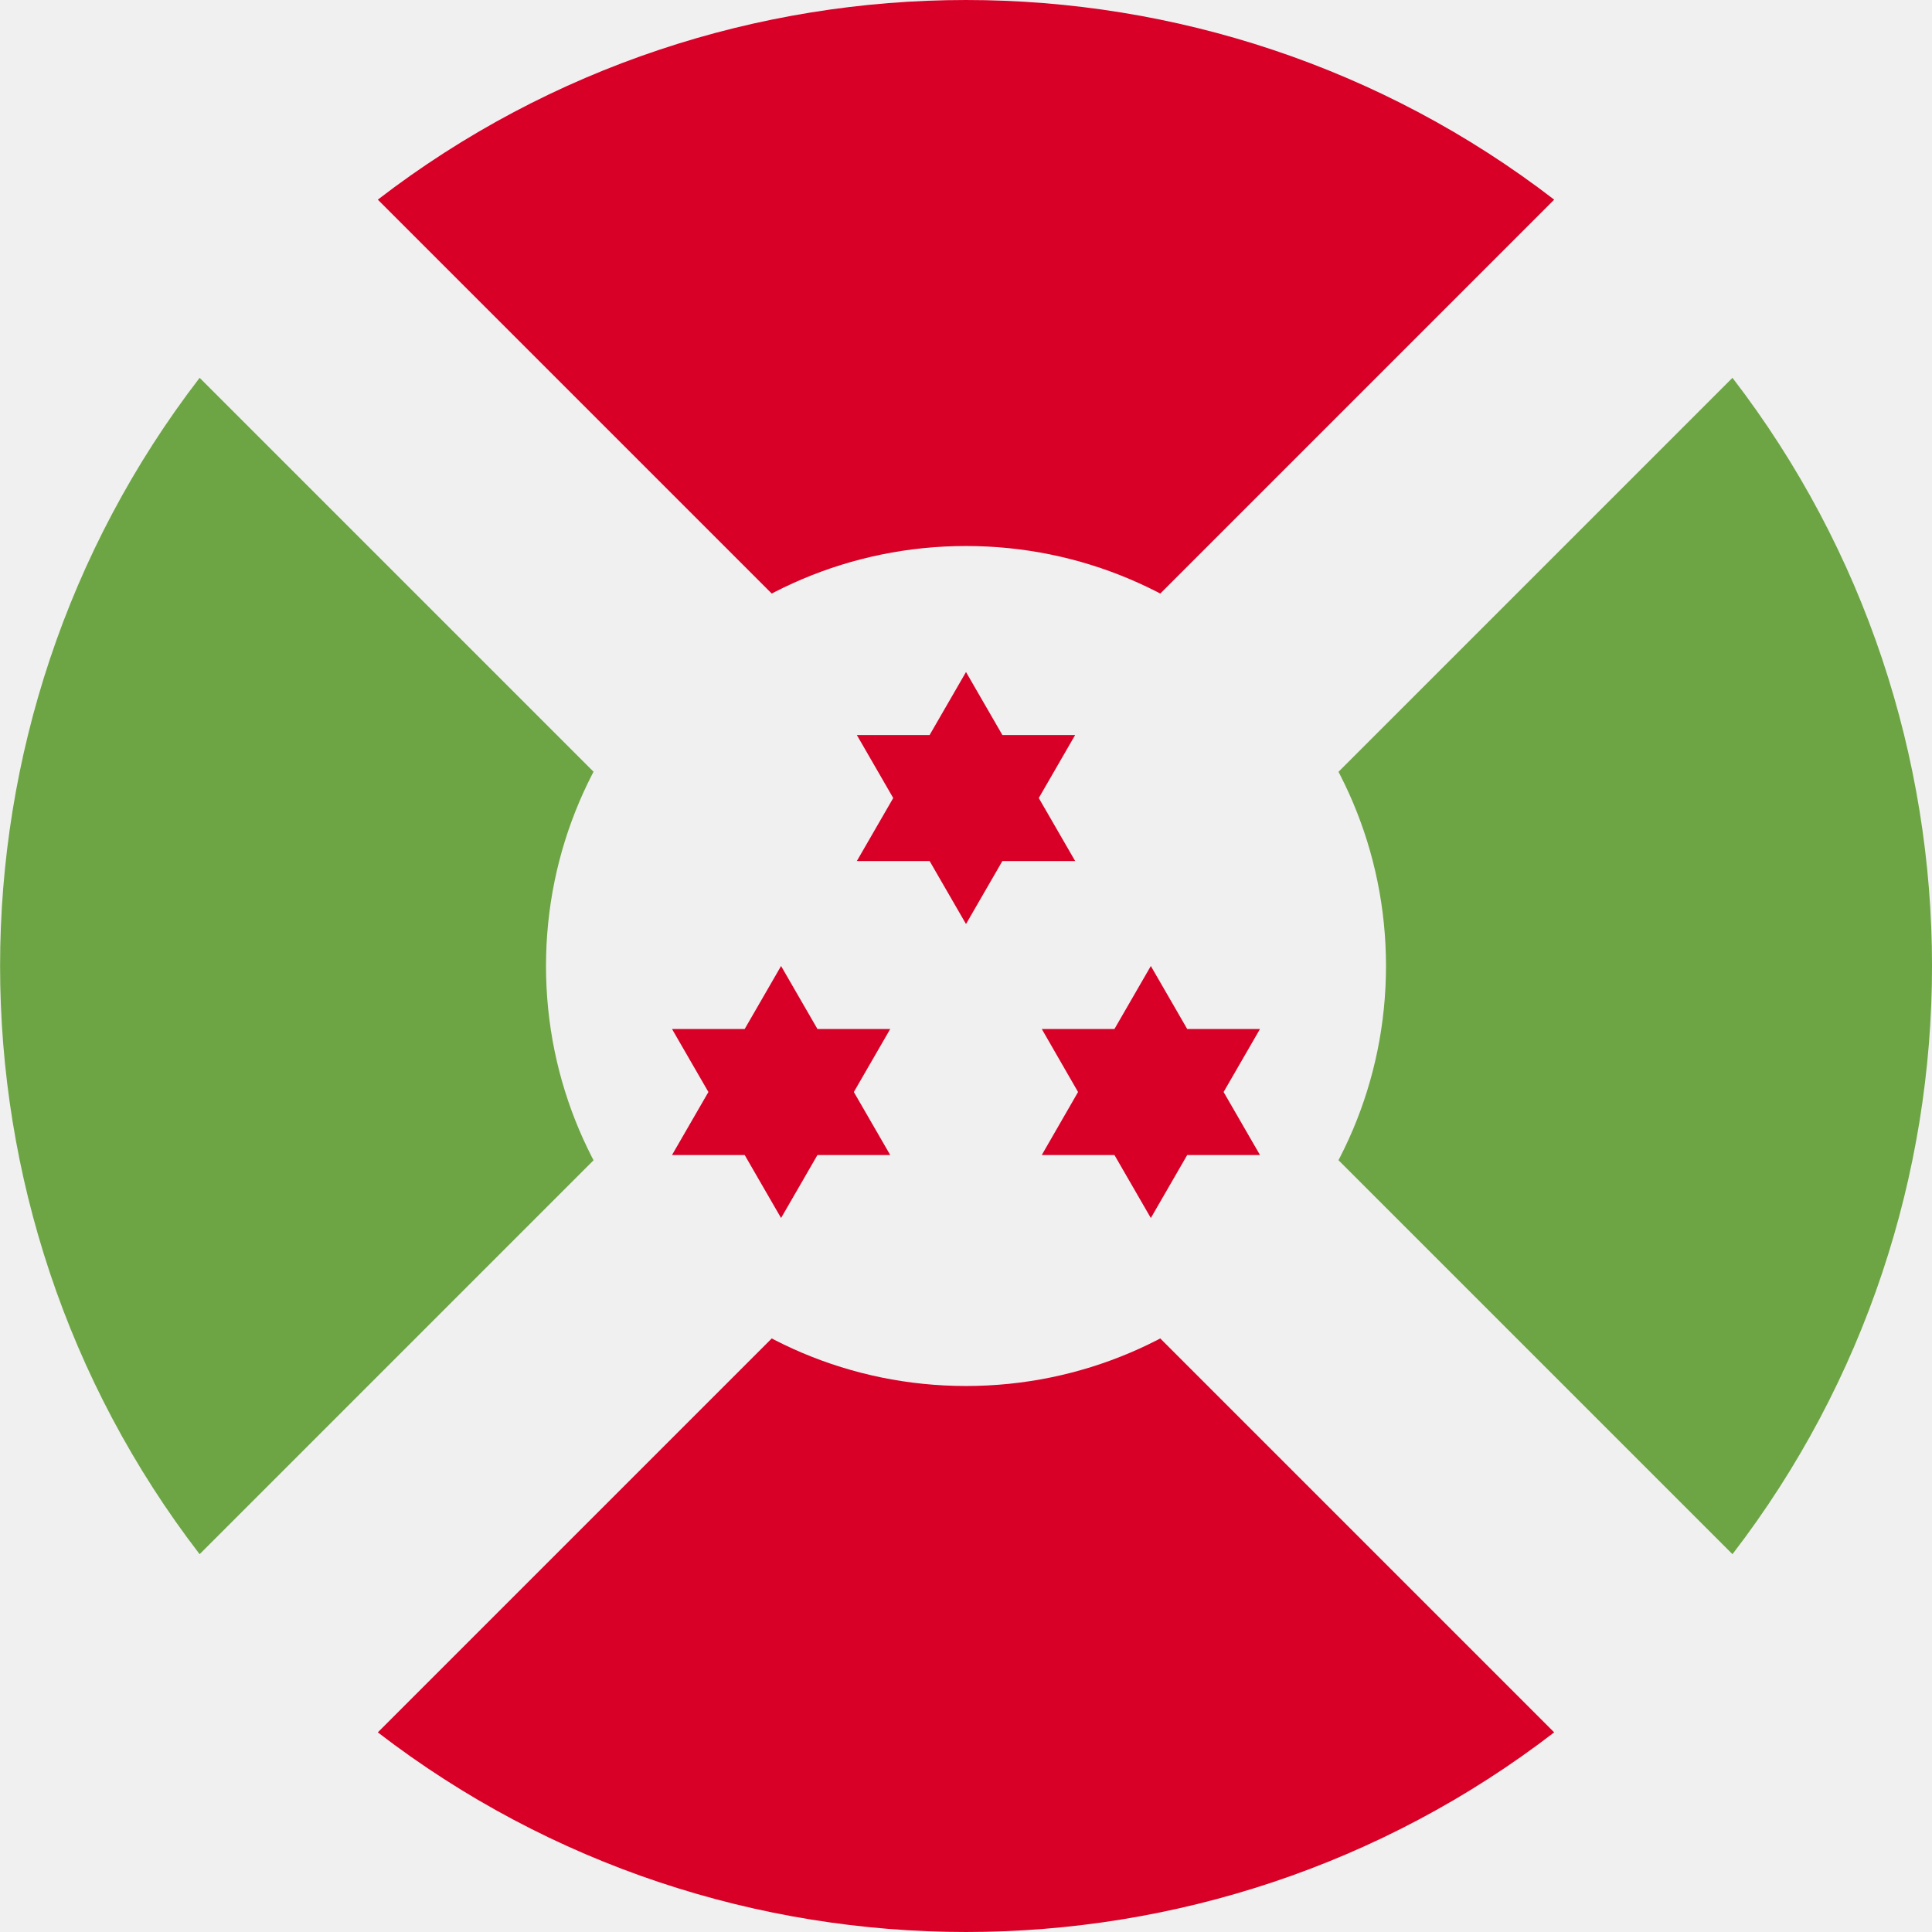
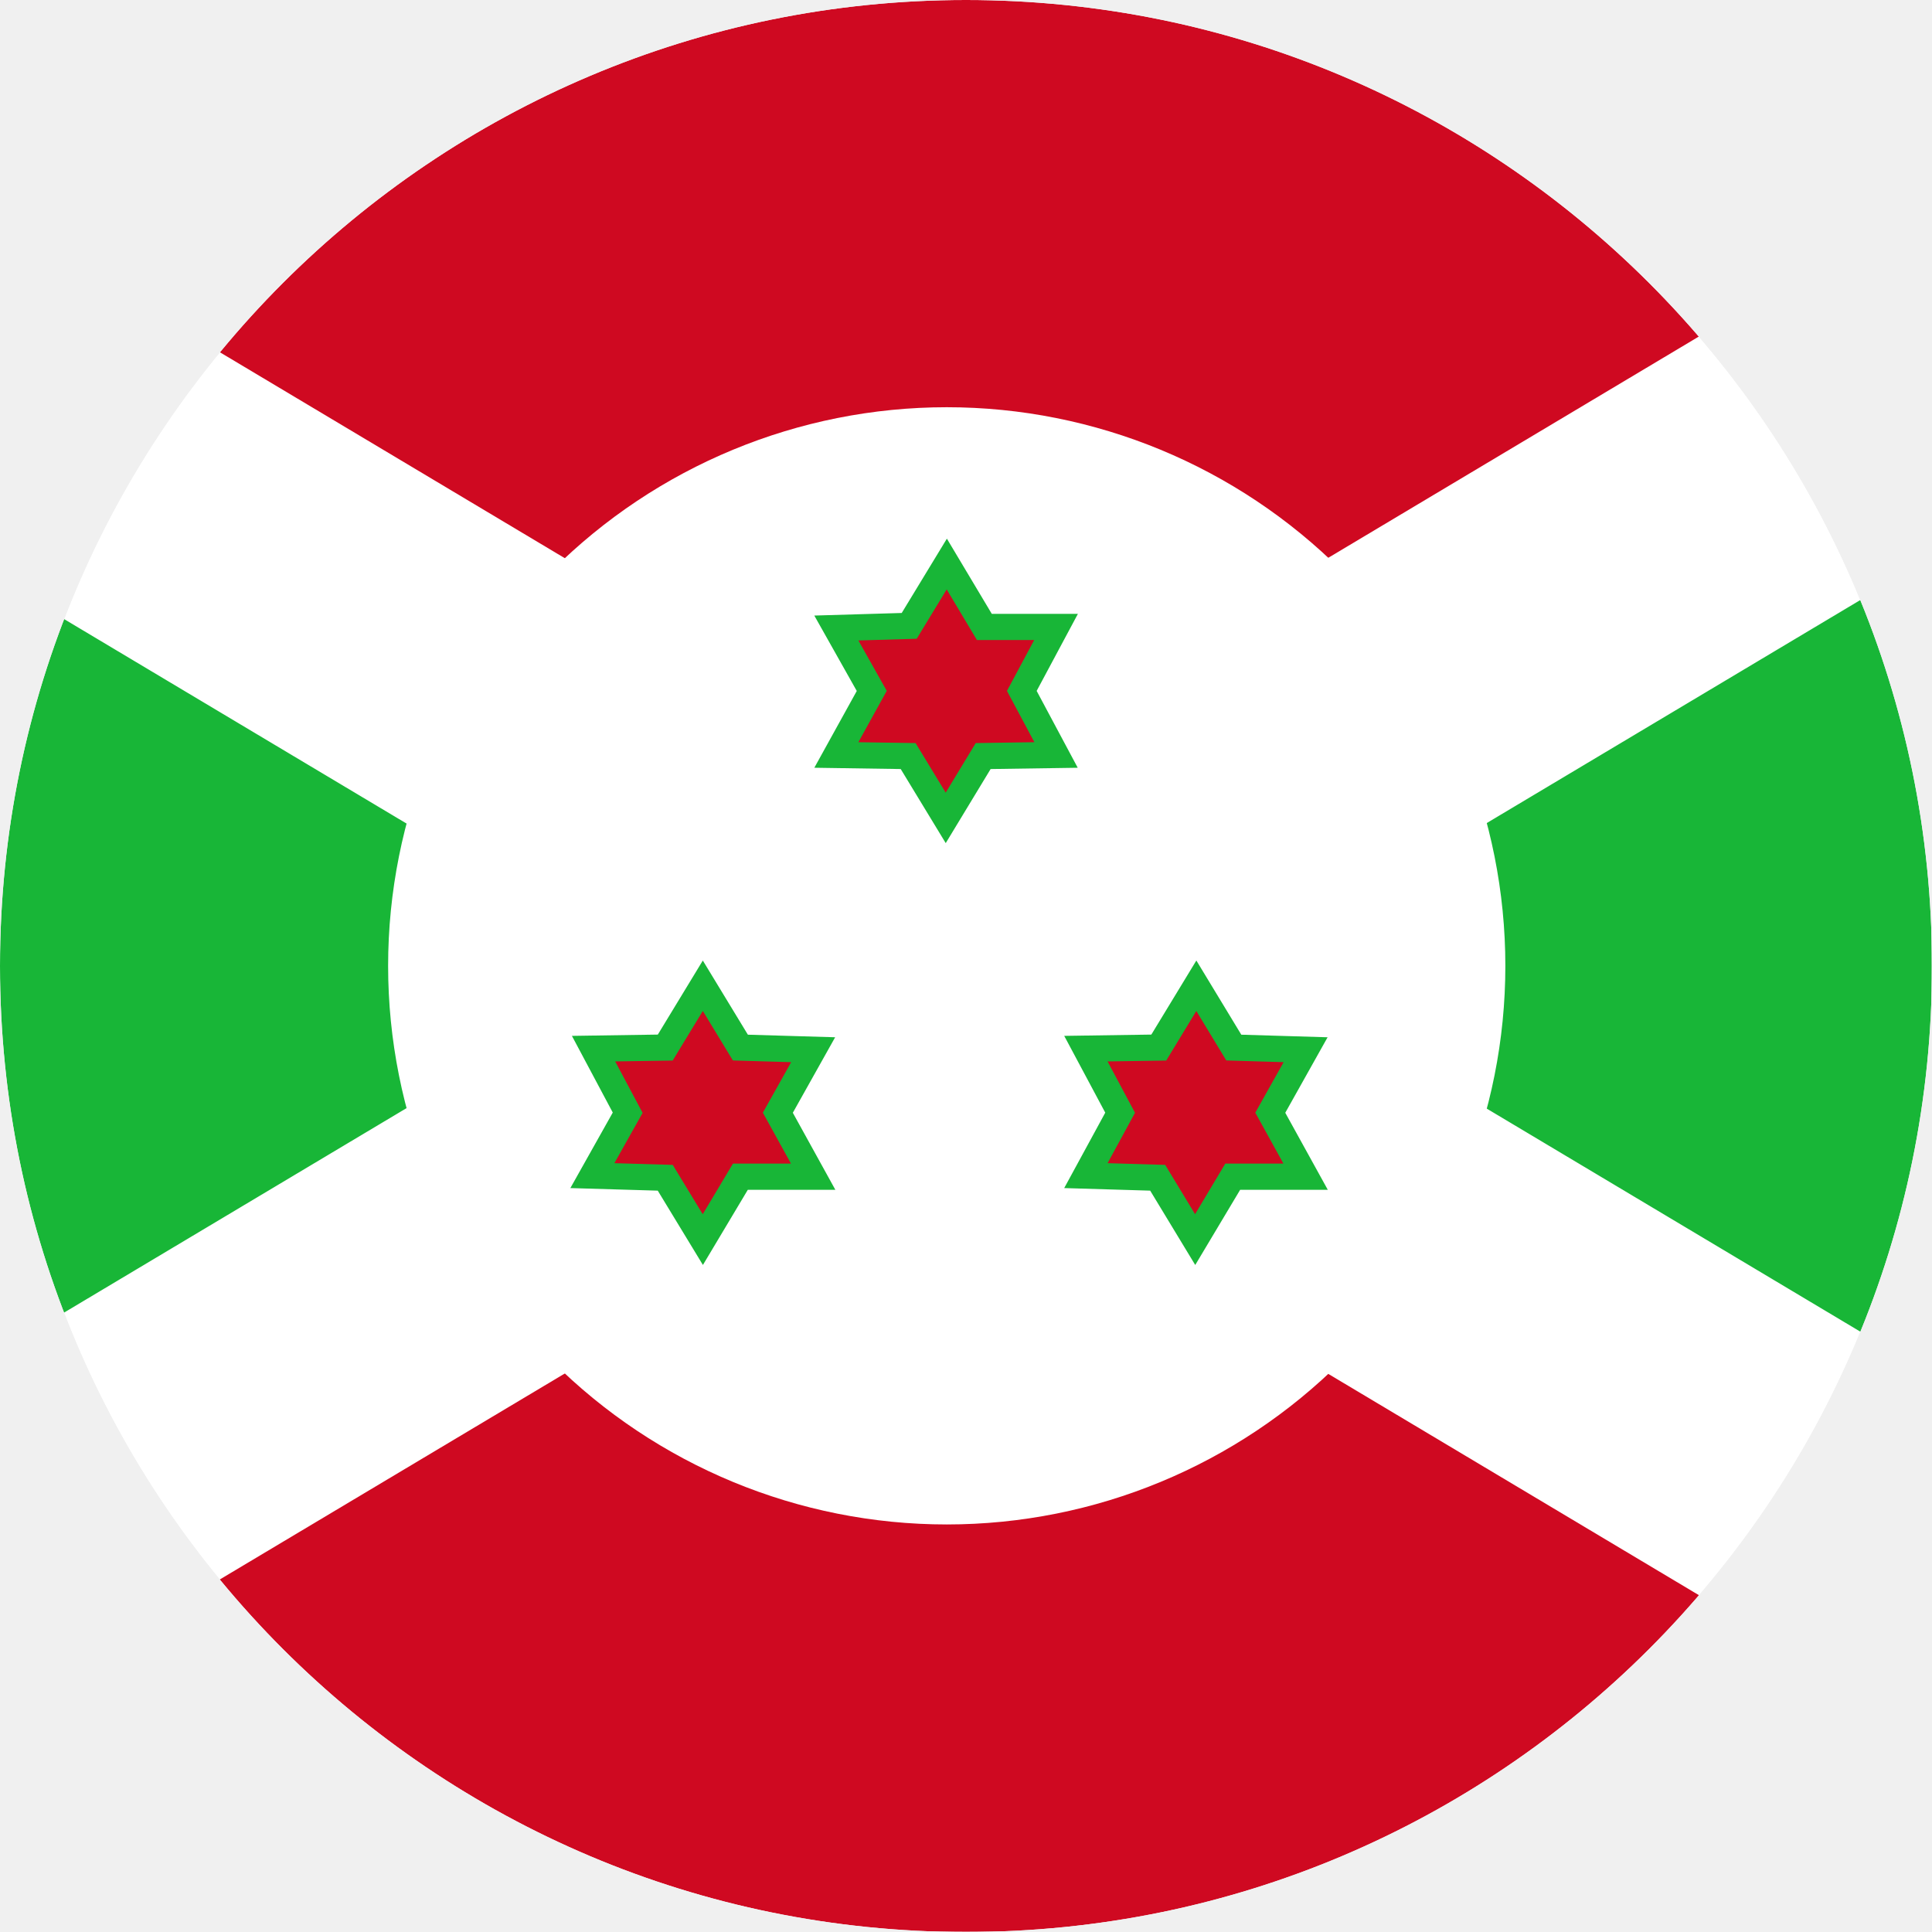
<svg xmlns="http://www.w3.org/2000/svg" width="18" height="18" viewBox="0 0 18 18" fill="none">
-   <g clip-path="url(#clip0_8201_10051)">
-     <path d="M9 18C13.971 18 18 13.971 18 9C18 4.029 13.971 0 9 0C4.029 0 0 4.029 0 9C0 13.971 4.029 18 9 18Z" fill="#F0F0F0" />
-     <path d="M14.48 1.86C11.258 -0.62 6.742 -0.62 3.52 1.86L9 7.34L14.48 1.86Z" fill="#D80027" />
-     <path d="M9 10.66L3.52 16.14C6.742 18.62 11.258 18.62 14.48 16.14L9 10.66L9 10.66Z" fill="#D80027" />
-     <path d="M7.34 9L1.86 3.52C-0.619 6.742 -0.619 11.258 1.86 14.48L7.34 9Z" fill="#6DA544" />
-     <path d="M10.661 9L16.141 14.48C18.62 11.258 18.62 6.742 16.141 3.52L10.661 9Z" fill="#6DA544" />
-     <path d="M9 12.913C11.161 12.913 12.913 11.161 12.913 9C12.913 6.839 11.161 5.087 9 5.087C6.839 5.087 5.087 6.839 5.087 9C5.087 11.161 6.839 12.913 9 12.913Z" fill="#F0F0F0" />
-     <path d="M9 6.261L9.339 6.848H10.017L9.678 7.435L10.017 8.022H9.339L9 8.609L8.661 8.022H7.983L8.322 7.435L7.983 6.848H8.661L9 6.261Z" fill="#D80027" />
-     <path d="M7.277 9L7.616 9.587H8.294L7.955 10.174L8.294 10.761H7.616L7.277 11.348L6.938 10.761H6.261L6.6 10.174L6.261 9.587H6.938L7.277 9Z" fill="#D80027" />
-     <path d="M10.722 9L11.061 9.587H11.739L11.4 10.174L11.739 10.761H11.061L10.722 11.348L10.383 10.761H9.706L10.044 10.174L9.706 9.587H10.383L10.722 9Z" fill="#D80027" />
+   <g clip-path="url(#clip0_14_1310)">
+     <mask id="mask0_14_1310" style="mask-type:luminance" maskUnits="userSpaceOnUse" x="-1" y="-1" width="19" height="19">
+       <path d="M-0.004 -0.001H17.996V17.998H-0.004V-0.001Z" fill="white" />
+     </mask>
+     <g mask="url(#mask0_14_1310)">
+       <path fill-rule="evenodd" clip-rule="evenodd" d="M-6.258 -0.001L8.821 8.999L-6.258 17.998V-0.001ZM23.89 -0.001L8.821 8.999L23.879 17.998L23.89 -0.001Z" fill="#18B637" />
+       <path fill-rule="evenodd" clip-rule="evenodd" d="M-6.258 -0.001L8.821 8.999L23.879 -0.001H-6.258ZM-6.258 17.998L8.821 8.999L23.879 17.998H-6.258Z" fill="#CF0921" />
+       <path fill-rule="evenodd" clip-rule="evenodd" d="M23.89 -0.001H21.081L-6.258 16.322V17.998H-3.45L23.89 1.675V-0.001Z" fill="white" />
+       <path fill-rule="evenodd" clip-rule="evenodd" d="M14.025 8.999C14.025 10.379 13.477 11.703 12.501 12.679C11.525 13.655 10.201 14.203 8.821 14.203C7.441 14.203 6.117 13.655 5.141 12.679C4.165 11.703 3.616 10.379 3.616 8.999C3.616 7.618 4.165 6.294 5.141 5.318C6.117 4.342 7.441 3.794 8.821 3.794C10.201 3.794 11.525 4.342 12.501 5.318C13.477 6.294 14.025 7.618 14.025 8.999Z" fill="white" />
+       <path fill-rule="evenodd" clip-rule="evenodd" d="M-6.258 -0.001V1.675L21.081 17.998H23.89V16.322L-3.45 -0.001H-6.258Z" fill="white" />
+       <path fill-rule="evenodd" clip-rule="evenodd" d="M9.839 7.034L9.16 7.044L8.811 7.62L8.461 7.044L7.792 7.034L8.122 6.437L7.792 5.851L8.471 5.831L8.821 5.255L9.171 5.841H9.839L9.52 6.437L9.839 7.034ZM7.576 10.963H6.898L6.548 11.549L6.198 10.973L5.519 10.953L5.848 10.367L5.53 9.77L6.198 9.76L6.548 9.184L6.898 9.76L7.576 9.78L7.247 10.367L7.576 10.963ZM12.164 10.963H11.485L11.135 11.549L10.786 10.973L10.117 10.953L10.436 10.367L10.117 9.77L10.796 9.76L11.146 9.184L11.495 9.76L12.164 9.78L11.835 10.367L12.164 10.963Z" fill="#CF0921" stroke="#18B637" stroke-width="0.244" />
+     </g>
  </g>
  <defs>
-     <clipPath id="clip0_8201_10051">
-       <rect width="18" height="18" fill="white" />
+     <clipPath id="clip0_14_1310">
+       <rect width="18" height="18" rx="9" fill="white" />
    </clipPath>
  </defs>
</svg>
